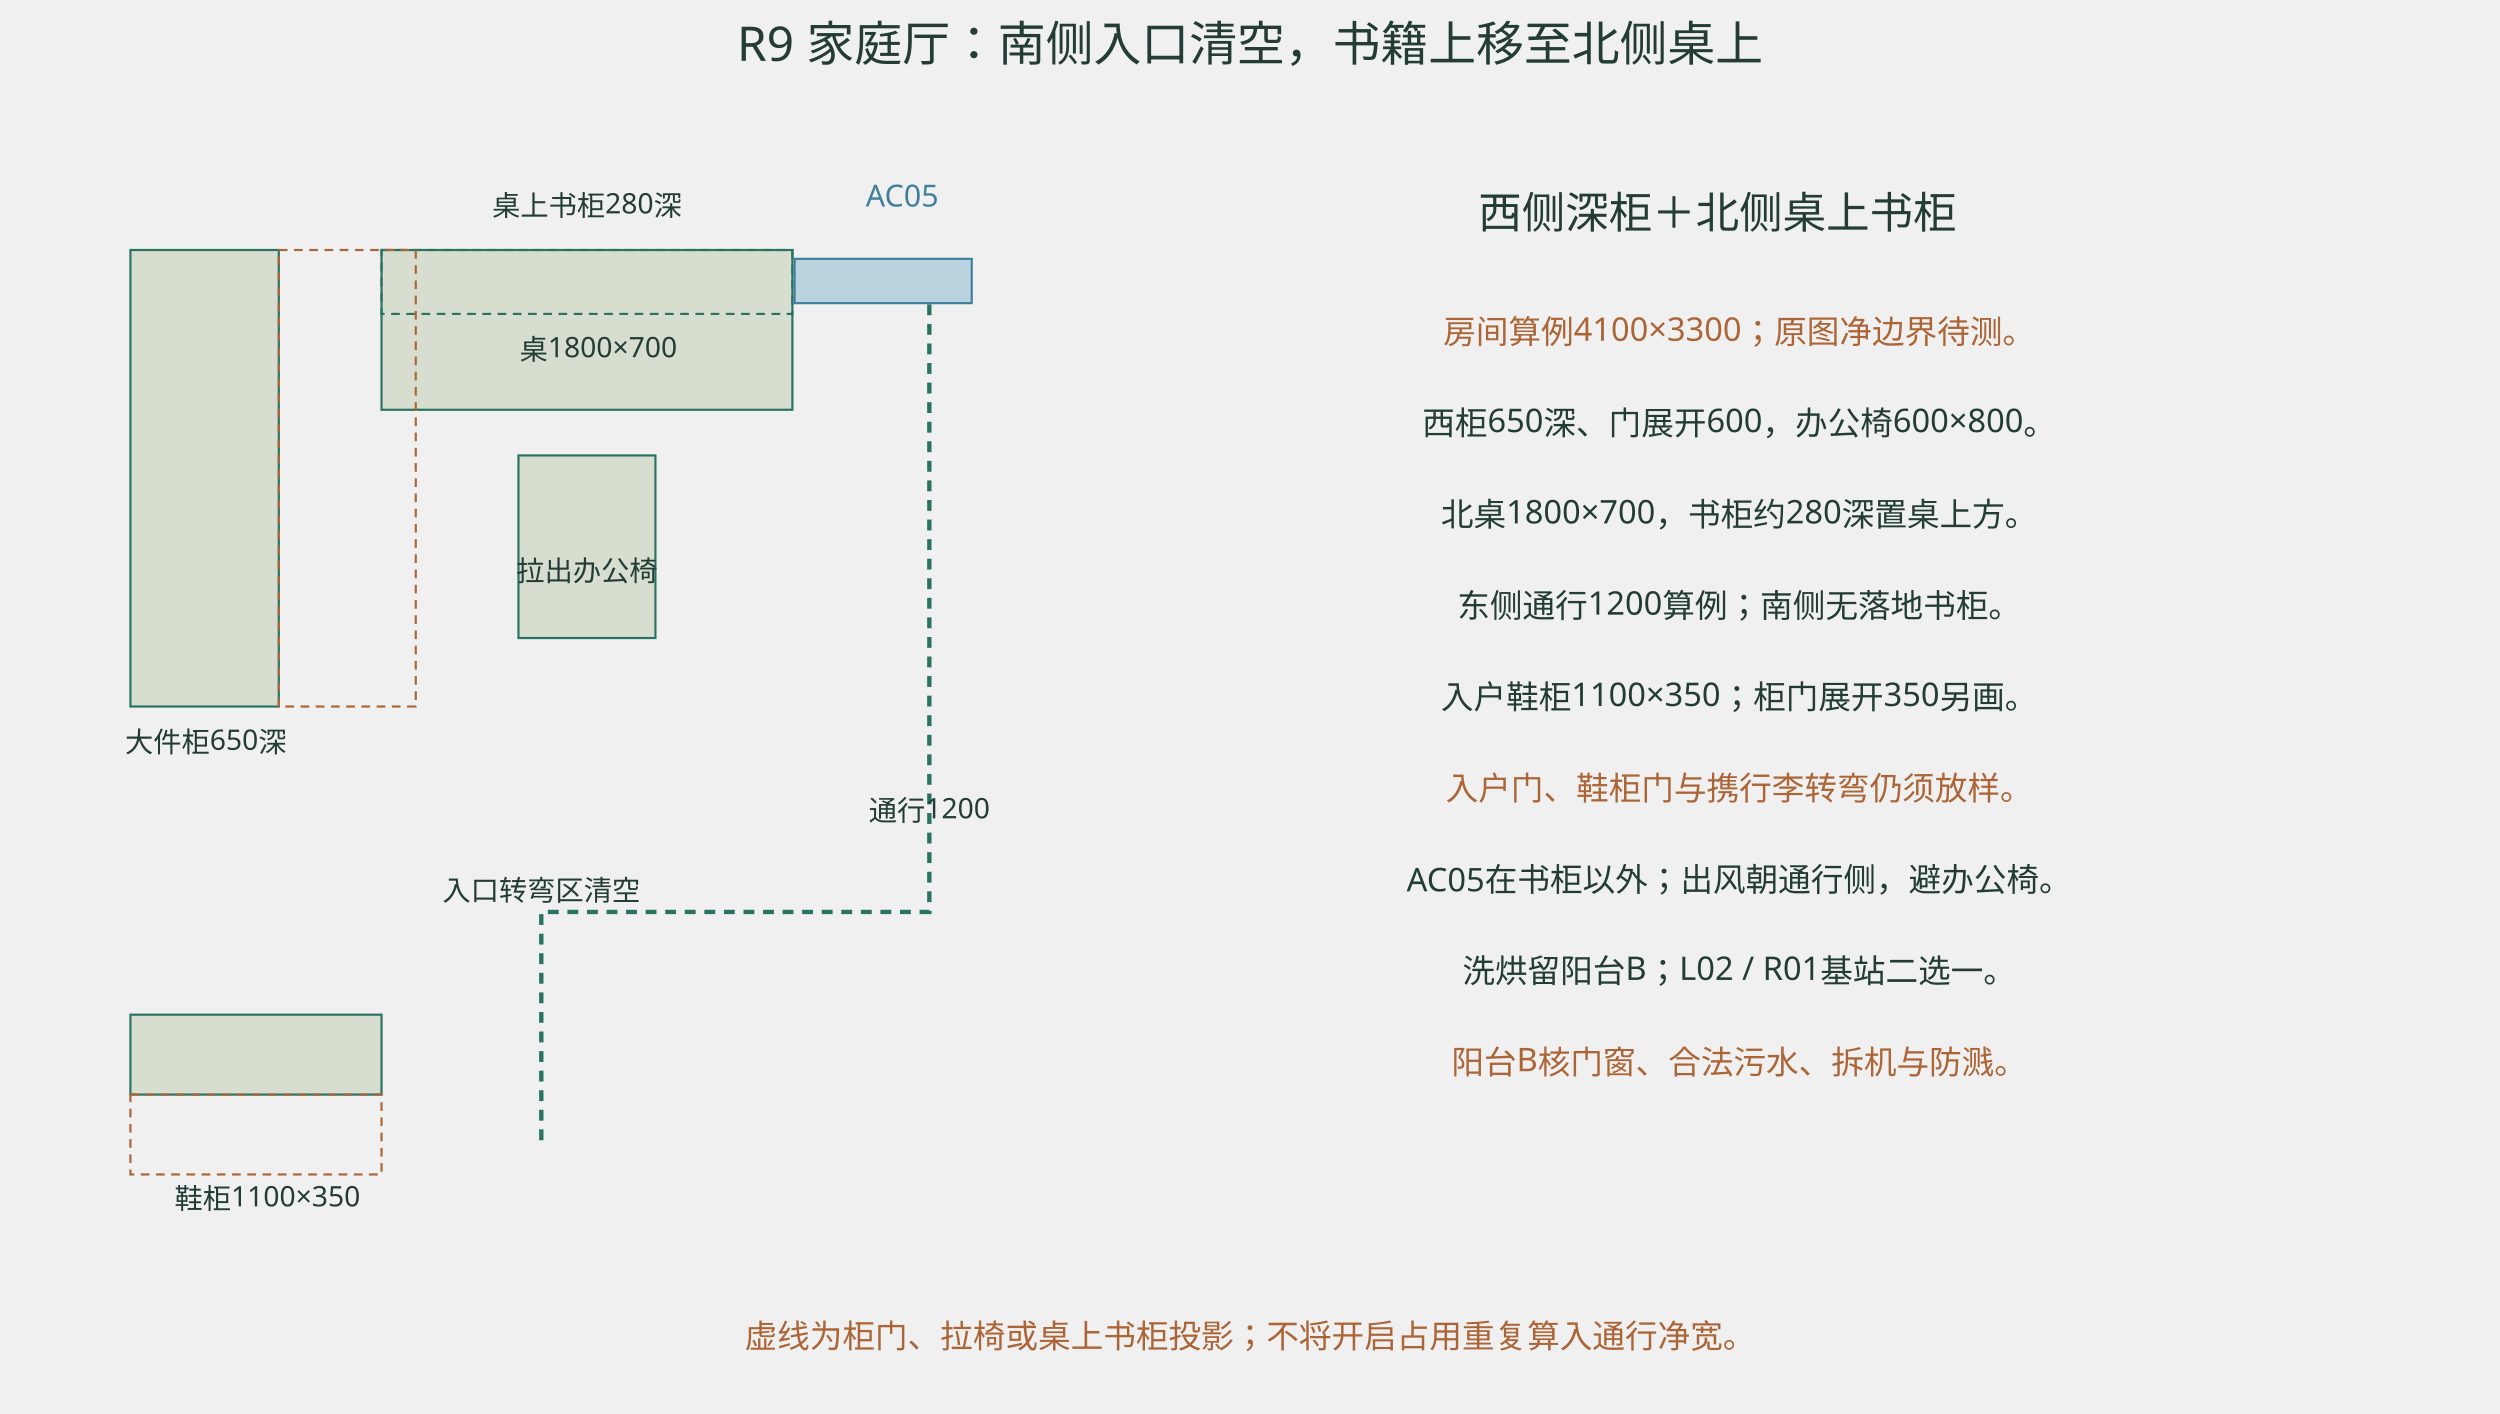
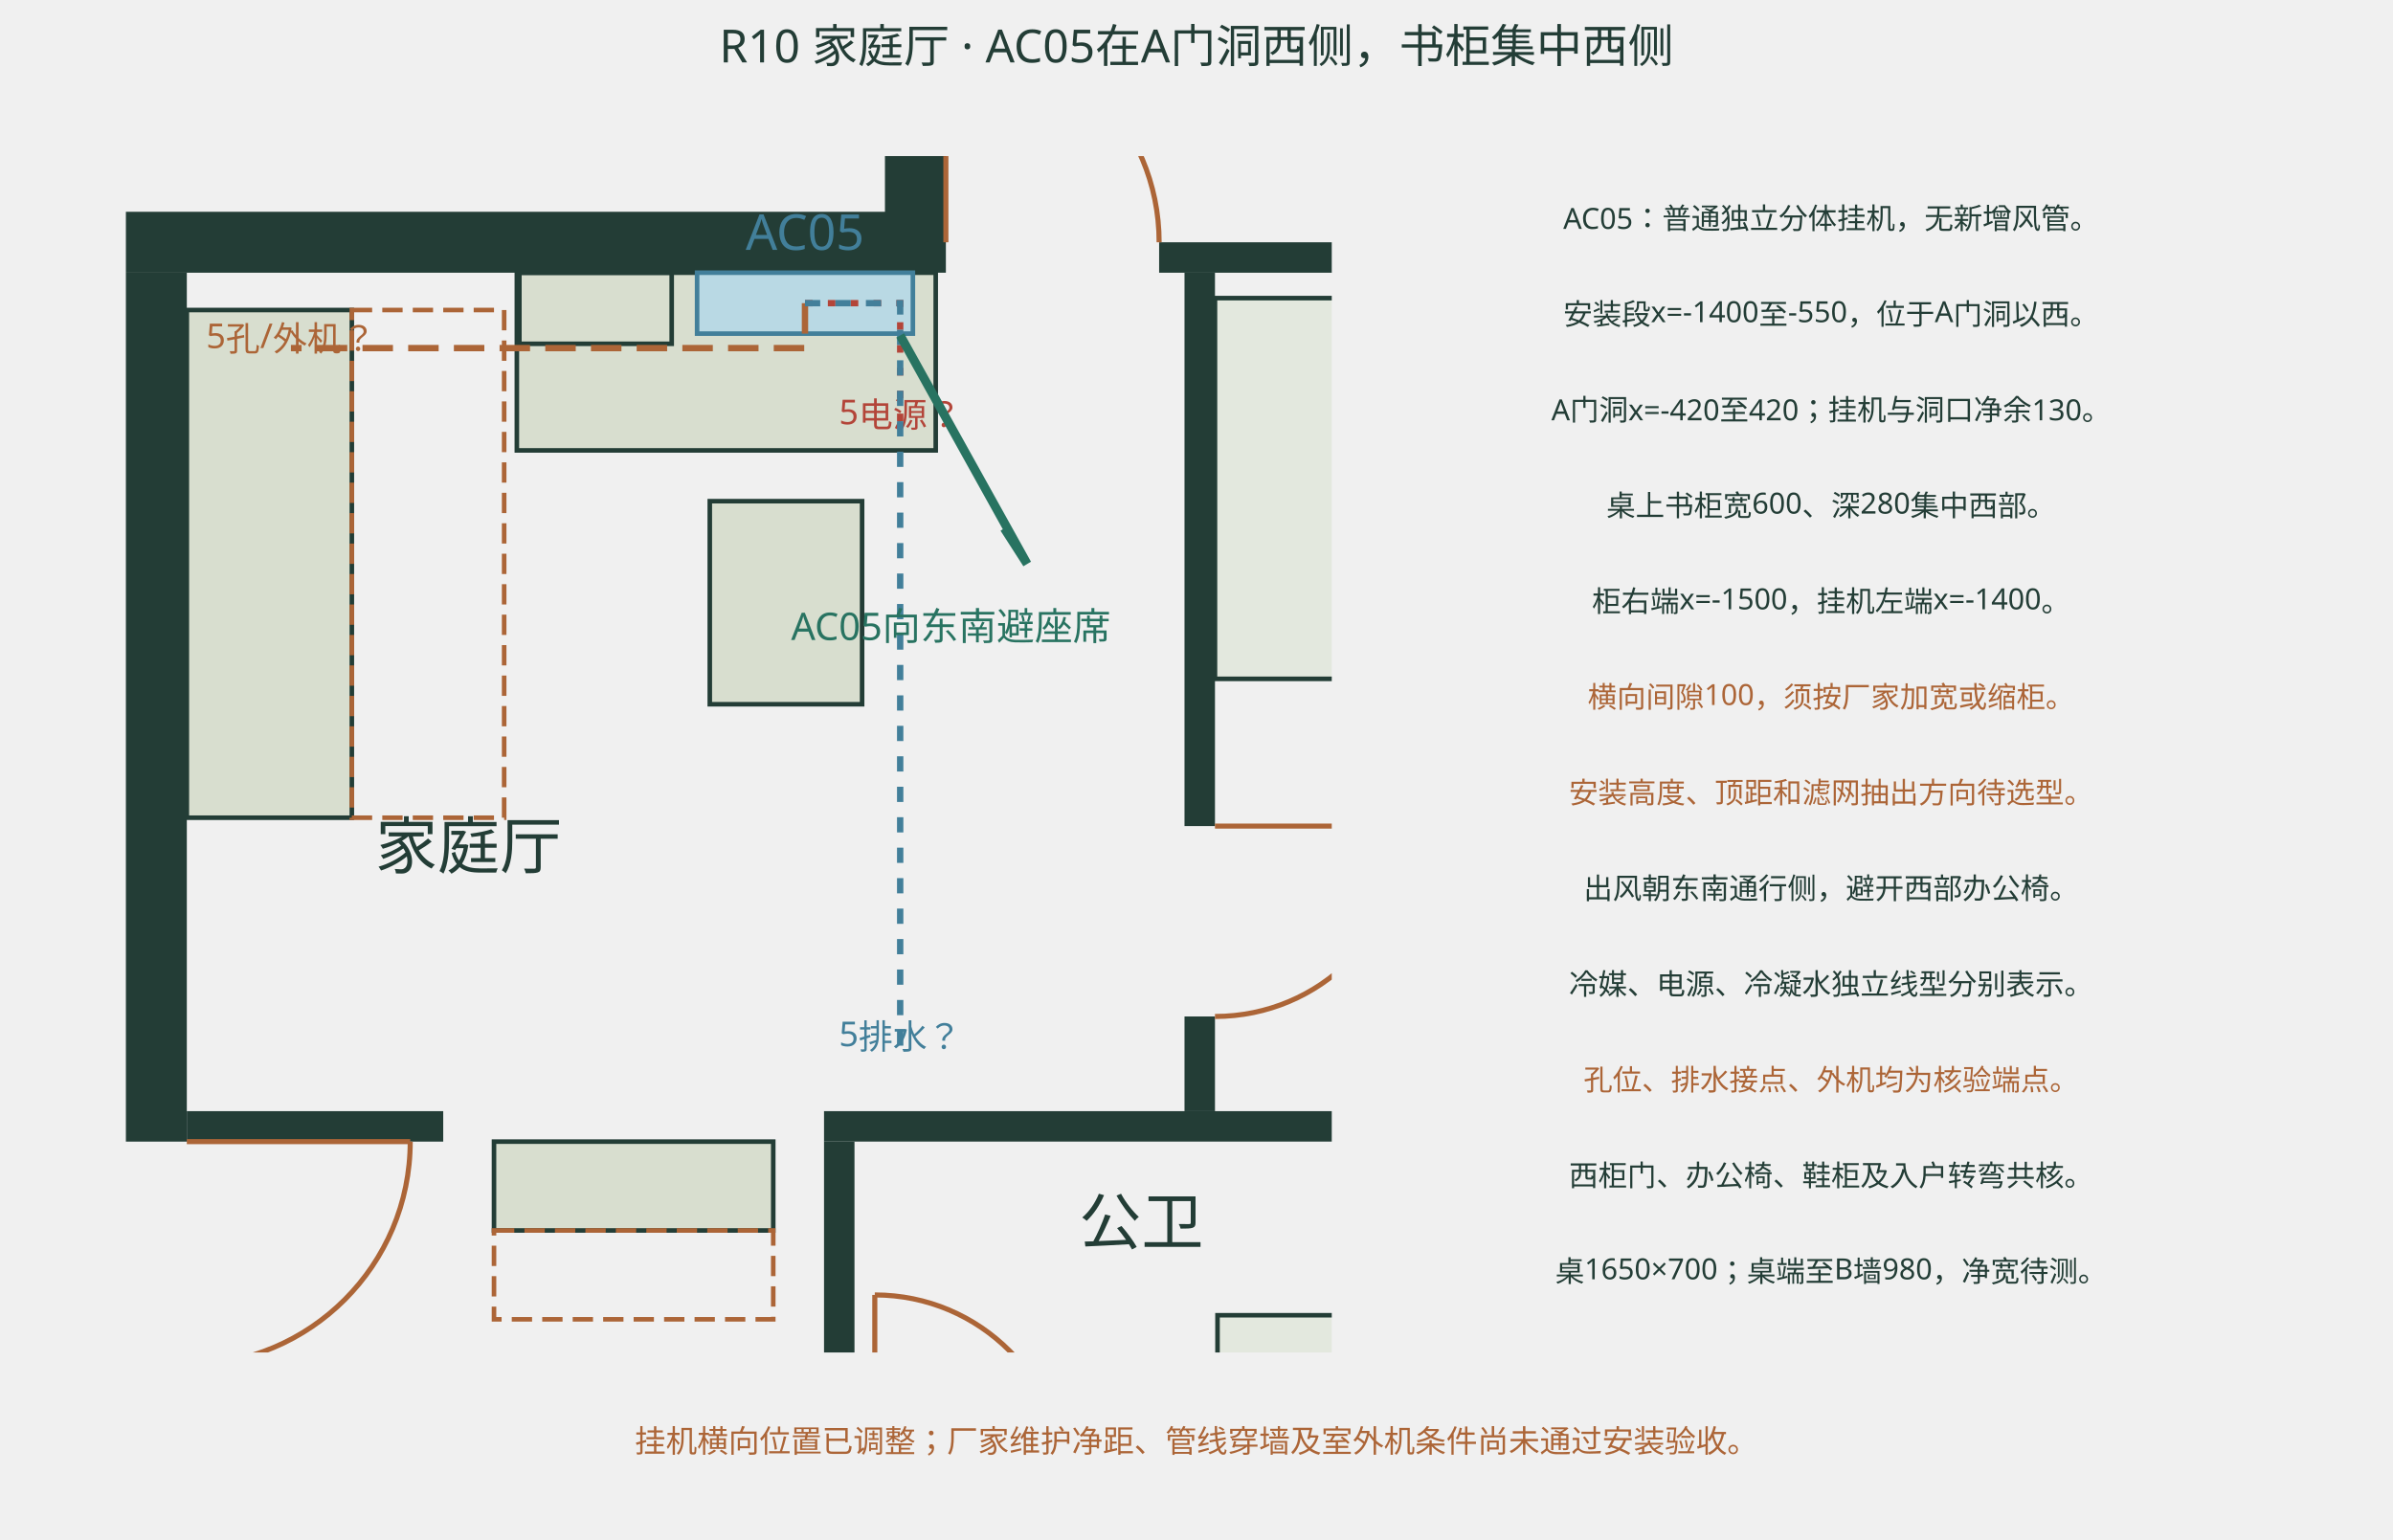
- <svg xmlns="http://www.w3.org/2000/svg" viewBox="0 0 1150 650" role="img" aria-label="R9 家庭厅：南侧入口清空，书籍上移至北侧桌上">
+ <svg xmlns="http://www.w3.org/2000/svg" viewBox="0 0 1150 740" role="img" aria-label="R10 家庭厅 · AC05在A门洞西侧，书柜集中西侧">
  <g font-family="Microsoft YaHei, sans-serif">
-     <text x="575.0" y="28" font-size="22" fill="#233d36" text-anchor="middle">R9 家庭厅：南侧入口清空，书籍上移至北侧桌上</text>
-     <rect x="60.0" y="115.0" width="68.25" height="210.0" rx="0" fill="#d8decf" stroke="#287361" />
-     <rect x="175.5" y="115.0" width="189.0" height="73.5" rx="0" fill="#d8decf" stroke="#287361" />
-     <rect x="175.5" y="115.0" width="189.0" height="29.4" rx="0" fill="none" stroke="#287361" stroke-dasharray="4 3" />
-     <rect x="238.5" y="209.5" width="63.0" height="84.0" rx="0" fill="#d8decf" stroke="#287361" />
-     <rect x="128.25" y="115.0" width="63.0" height="210.0" rx="0" fill="none" stroke="#ac6537" stroke-dasharray="4 3" />
-     <rect x="60.0" y="466.75" width="115.5" height="36.75" rx="0" fill="#d8decf" stroke="#287361" />
-     <rect x="60.0" y="503.5" width="115.5" height="36.75" rx="0" fill="none" stroke="#ac6537" stroke-dasharray="4 3" />
-     <polyline points="249.0,524.5 249.0,419.5 427.5,419.5 427.5,136.0" fill="none" stroke="#287361" stroke-width="2" stroke-dasharray="5 4" />
-     <text x="94.65" y="346.0" font-size="13" fill="#233d36" text-anchor="middle">大件柜650深</text>
-     <text x="275.25" y="165.4" font-size="13" fill="#233d36" text-anchor="middle">桌1800×700</text>
-     <text x="270.0" y="99.25" font-size="13" fill="#233d36" text-anchor="middle">桌上书柜280深</text>
-     <text x="270.0" y="267.25" font-size="13" fill="#233d36" text-anchor="middle">拉出办公椅</text>
-     <text x="427.5" y="377.5" font-size="13" fill="#233d36" text-anchor="middle">通行1200</text>
-     <text x="249.0" y="414.25" font-size="13" fill="#233d36" text-anchor="middle">入口转弯区清空</text>
-     <text x="123.0" y="556.0" font-size="13" fill="#233d36" text-anchor="middle">鞋柜1100×350</text>
-     <rect x="365.529" y="119.074" width="81.474" height="20.369" rx="0" fill="#bad4df" stroke="#427f9a" />
-     <text x="415" y="95" font-size="14" fill="#427f9a" text-anchor="middle">AC05</text>
-     <text x="790" y="105" font-size="20" fill="#233d36" text-anchor="middle">西侧深柜＋北侧桌上书柜</text>
-     <text x="800" y="158" font-size="15" fill="#ac6537" text-anchor="middle">房间算例4100×3300；原图净边界待测。</text>
-     <text x="800" y="200" font-size="15" fill="#233d36" text-anchor="middle">西柜650深、门展开600，办公椅600×800。</text>
-     <text x="800" y="242" font-size="15" fill="#233d36" text-anchor="middle">北桌1800×700，书柜约280深置桌上方。</text>
-     <text x="800" y="284" font-size="15" fill="#233d36" text-anchor="middle">东侧通行1200算例；南侧无落地书柜。</text>
-     <text x="800" y="326" font-size="15" fill="#233d36" text-anchor="middle">入户鞋柜1100×350；柜门展开350另画。</text>
-     <text x="800" y="368" font-size="15" fill="#ac6537" text-anchor="middle">入户门、鞋柜门与携行李转弯仍须放样。</text>
-     <text x="800" y="410" font-size="15" fill="#233d36" text-anchor="middle">AC05在书柜以外；出风朝通行侧，避办公椅。</text>
-     <text x="800" y="452" font-size="15" fill="#233d36" text-anchor="middle">洗烘留阳台B；L02 / R01基站二选一。</text>
-     <text x="800" y="494" font-size="15" fill="#ac6537" text-anchor="middle">阳台B核门窗、合法污水、拆机与防溅。</text>
-     <text x="575" y="620" font-size="15" fill="#ac6537" text-anchor="middle">虚线为柜门、拉椅或桌上书柜投影；不将开启占用重复算入通行净宽。</text>
+     <text x="575.0" y="30" font-size="22" fill="#233d36" text-anchor="middle">R10 家庭厅 · AC05在A门洞西侧，书柜集中西侧</text>
+     <svg x="30" y="75" width="610" height="575" viewBox="-3900 -6600 5000 4700">
+       <g data-model="e076298a32307d32d8c153a516c94fb05d81f4c542994ed85874554e8a292c61" transform="translate(0 0) scale(1)">
+         <g stroke-width="20">
+           <g data-wall="A_north" data-box="-660,-10197,7520,240">
+             <rect x="-660" y="-10197" width="7520" height="240" fill="#233d36" stroke="none" stroke-dasharray="" />
+           </g>
+           <g data-wall="A_west" data-box="-660,-10077,240,3810">
+             <rect x="-660" y="-10077" width="240" height="3810" fill="#233d36" stroke="none" stroke-dasharray="" />
+           </g>
+           <g data-wall="A_east" data-box="6620,-10077,240,4050">
+             <rect x="6620" y="-10077" width="240" height="4050" fill="#233d36" stroke="none" stroke-dasharray="" />
+           </g>
+           <g data-wall="A_south1" data-box="420,-6267,4290,120">
+             <rect x="420" y="-6267" width="4290" height="120" fill="#233d36" stroke="none" stroke-dasharray="" />
+           </g>
+           <g data-wall="A_south2" data-box="6220,-6267,400,120">
+             <rect x="6220" y="-6267" width="400" height="120" fill="#233d36" stroke="none" stroke-dasharray="" />
+           </g>
+           <g data-wall="family_north" data-box="-3650,-6387,3230,240">
+             <rect x="-3650" y="-6387" width="3230" height="240" fill="#233d36" stroke="none" stroke-dasharray="" />
+           </g>
+           <g data-wall="family_west" data-box="-3650,-6147,240,3423">
+             <rect x="-3650" y="-6147" width="240" height="3423" fill="#233d36" stroke="none" stroke-dasharray="" />
+           </g>
+           <g data-wall="master_bath_east1" data-box="1280,-10077,120,1190">
+             <rect x="1280" y="-10077" width="120" height="1190" fill="#233d36" stroke="none" stroke-dasharray="" />
+           </g>
+           <g data-wall="master_bath_east2" data-box="1280,-8127,120,500">
+             <rect x="1280" y="-8127" width="120" height="500" fill="#233d36" stroke="none" stroke-dasharray="" />
+           </g>
+           <g data-wall="master_bath_south" data-box="-420,-7747,1700,120">
+             <rect x="-420" y="-7747" width="1700" height="120" fill="#233d36" stroke="none" stroke-dasharray="" />
+           </g>
+           <g data-wall="B_west1" data-box="520,-6147,120,2180">
+             <rect x="520" y="-6147" width="120" height="2180" fill="#233d36" stroke="none" stroke-dasharray="" />
+           </g>
+           <g data-wall="B_west2" data-box="520,-3217,120,373">
+             <rect x="520" y="-3217" width="120" height="373" fill="#233d36" stroke="none" stroke-dasharray="" />
+           </g>
+           <g data-wall="B_east1" data-box="3976,-6147,240,747">
+             <rect x="3976" y="-6147" width="240" height="747" fill="#233d36" stroke="none" stroke-dasharray="" />
+           </g>
+           <g data-wall="B_east2" data-box="3976,-3850,240,1006">
+             <rect x="3976" y="-3850" width="240" height="1006" fill="#233d36" stroke="none" stroke-dasharray="" />
+           </g>
+           <g data-wall="bath_kitchen_north" data-box="-900,-2844,4876,120">
+             <rect x="-900" y="-2844" width="4876" height="120" fill="#233d36" stroke="none" stroke-dasharray="" />
+           </g>
+           <g data-wall="entry_return" data-box="-3410,-2844,1010,120">
+             <rect x="-3410" y="-2844" width="1010" height="120" fill="#233d36" stroke="none" stroke-dasharray="" />
+           </g>
+           <g data-wall="entry_lower" data-box="-3650,-1844,240,594">
+             <rect x="-3650" y="-1844" width="240" height="594" fill="#233d36" stroke="none" stroke-dasharray="" />
+           </g>
+           <g data-wall="entry_step" data-box="-4412,-1370,1002,240">
+             <rect x="-4412" y="-1370" width="1002" height="240" fill="#233d36" stroke="none" stroke-dasharray="" />
+           </g>
+           <g data-wall="living_west" data-box="-4412,-1130,240,7600">
+             <rect x="-4412" y="-1130" width="240" height="7600" fill="#233d36" stroke="none" stroke-dasharray="" />
+           </g>
+           <g data-wall="bath_west" data-box="-900,-2724,120,1474">
+             <rect x="-900" y="-2724" width="120" height="1474" fill="#233d36" stroke="none" stroke-dasharray="" />
+           </g>
+           <g data-wall="bath_south1" data-box="-780,-1370,80,120">
+             <rect x="-780" y="-1370" width="80" height="120" fill="#233d36" stroke="none" stroke-dasharray="" />
+           </g>
+           <g data-wall="bath_south2" data-box="50,-1370,1550,120">
+             <rect x="50" y="-1370" width="1550" height="120" fill="#233d36" stroke="none" stroke-dasharray="" />
+           </g>
+           <g data-wall="bath_east" data-box="1600,-2724,120,1474">
+             <rect x="1600" y="-2724" width="120" height="1474" fill="#233d36" stroke="none" stroke-dasharray="" />
+           </g>
+           <g data-wall="balconyB_div1" data-box="3976,-2724,120,1474">
+             <rect x="3976" y="-2724" width="120" height="1474" fill="#233d36" stroke="none" stroke-dasharray="" />
+           </g>
+           <g data-wall="balconyB_div2" data-box="3976,-400,120,400">
+             <rect x="3976" y="-400" width="120" height="400" fill="#233d36" stroke="none" stroke-dasharray="" />
+           </g>
+           <g data-wall="balconyB_NE" data-box="5093,-2844,120,180">
+             <rect x="5093" y="-2844" width="120" height="180" fill="#233d36" stroke="none" stroke-dasharray="" />
+           </g>
+           <g data-wall="balconyB_SE" data-box="5093,-120,120,240">
+             <rect x="5093" y="-120" width="120" height="240" fill="#233d36" stroke="none" stroke-dasharray="" />
+           </g>
+           <g data-wall="C_north_end" data-box="0,0,180,120">
+             <rect x="0" y="0" width="180" height="120" fill="#233d36" stroke="none" stroke-dasharray="" />
+           </g>
+           <g data-wall="C_east1" data-box="3976,0,240,550">
+             <rect x="3976" y="0" width="240" height="550" fill="#233d36" stroke="none" stroke-dasharray="" />
+           </g>
+           <g data-wall="C_east2" data-box="3976,2200,240,798">
+             <rect x="3976" y="2200" width="240" height="798" fill="#233d36" stroke="none" stroke-dasharray="" />
+           </g>
+           <g data-wall="CD" data-box="-120,2998,4336,120">
+             <rect x="-120" y="2998" width="4336" height="120" fill="#233d36" stroke="none" stroke-dasharray="" />
+           </g>
+           <g data-wall="C_west_end" data-box="-120,2818,120,300">
+             <rect x="-120" y="2818" width="120" height="300" fill="#233d36" stroke="none" stroke-dasharray="" />
+           </g>
+           <g data-wall="D_west1" data-box="-120,3118,120,150">
+             <rect x="-120" y="3118" width="120" height="150" fill="#233d36" stroke="none" stroke-dasharray="" />
+           </g>
+           <g data-wall="D_west2" data-box="-120,4018,120,2364">
+             <rect x="-120" y="4018" width="120" height="2364" fill="#233d36" stroke="none" stroke-dasharray="" />
+           </g>
+           <g data-wall="D_east" data-box="3976,3118,240,3264">
+             <rect x="3976" y="3118" width="240" height="3264" fill="#233d36" stroke="none" stroke-dasharray="" />
+           </g>
+           <g data-wall="D_south1" data-box="0,6262,1120,120">
+             <rect x="0" y="6262" width="1120" height="120" fill="#233d36" stroke="none" stroke-dasharray="" />
+           </g>
+           <g data-wall="D_south2" data-box="2760,6262,1216,120">
+             <rect x="2760" y="6262" width="1216" height="120" fill="#233d36" stroke="none" stroke-dasharray="" />
+           </g>
+           <g data-wall="balconyA_head1" data-box="-4172,5140,600,120">
+             <rect x="-4172" y="5140" width="600" height="120" fill="#233d36" stroke="none" stroke-dasharray="" />
+           </g>
+           <g data-wall="balconyA_head2" data-box="-1572,5140,1452,240">
+             <rect x="-1572" y="5140" width="1452" height="240" fill="#233d36" stroke="none" stroke-dasharray="" />
+           </g>
+           <g data-wall="balconyA_east" data-box="-1167,5380,120,1090">
+             <rect x="-1167" y="5380" width="120" height="1090" fill="#233d36" stroke="none" stroke-dasharray="" />
+           </g>
+           <g data-opening="A_door" data-kind="door" data-box="-420,-6267,840,120">
+             <polyline points="-420,-6267 -420,-7107" fill="none" stroke="#ac6537" stroke-width="20" stroke-dasharray="" />
+             <path d="M420,-6267 A840,840 0 0 0 -420,-7107" fill="none" stroke="#ac6537" />
+           </g>
+           <g data-opening="A_window" data-kind="window" data-box="4710,-6267,1510,120">
+             <rect x="4710" y="-6267" width="1510" height="120" fill="#dfedf1" stroke="#427f9a" stroke-dasharray="" />
+             <polyline points="4710,-6207.0 6220,-6207.0" fill="none" stroke="#427f9a" stroke-width="20" stroke-dasharray="" />
+           </g>
+           <g data-opening="master_bath_door" data-kind="door" data-box="1280,-8887,120,760">
+             <polyline points="1280,-8127 520,-8127" fill="none" stroke="#ac6537" stroke-width="20" stroke-dasharray="" />
+             <path d="M1280,-8887 A760,760 0 0 0 520,-8127" fill="none" stroke="#ac6537" />
+           </g>
+           <g data-opening="B_door" data-kind="door" data-box="520,-3967,120,750">
+             <polyline points="640,-3967 1390,-3967" fill="none" stroke="#ac6537" stroke-width="20" stroke-dasharray="" />
+             <path d="M640,-3217 A750,750 0 0 0 1390,-3967" fill="none" stroke="#ac6537" />
+           </g>
+           <g data-opening="entry" data-kind="door" data-box="-3650,-2724,240,880">
+             <polyline points="-3410,-2724 -2530,-2724" fill="none" stroke="#ac6537" stroke-width="20" stroke-dasharray="" />
+             <path d="M-3410,-1844 A880,880 0 0 0 -2530,-2724" fill="none" stroke="#ac6537" />
+           </g>
+           <g data-opening="bath_door" data-kind="door" data-box="-700,-1370,750,120">
+             <polyline points="-700,-1370 -700,-2120" fill="none" stroke="#ac6537" stroke-width="20" stroke-dasharray="" />
+             <path d="M50,-1370 A750,750 0 0 0 -700,-2120" fill="none" stroke="#ac6537" />
+           </g>
+           <g data-opening="balconyB_door" data-kind="door" data-box="3976,-1250,120,850">
+             <polyline points="4096,-1250 4946,-1250" fill="none" stroke="#ac6537" stroke-width="20" stroke-dasharray="" />
+             <path d="M4096,-400 A850,850 0 0 0 4946,-1250" fill="none" stroke="#ac6537" />
+           </g>
+           <g data-opening="D_door" data-kind="door" data-box="-120,3268,120,750">
+             <polyline points="0,3268 750,3268" fill="none" stroke="#ac6537" stroke-width="20" stroke-dasharray="" />
+             <path d="M0,4018 A750,750 0 0 0 750,3268" fill="none" stroke="#ac6537" />
+           </g>
+           <g data-opening="balconyA_connection" data-kind="connected" data-box="-3572,5140,2000,120" />
+           <g data-opening="balconyB_north" data-kind="window" data-box="4216,-2844,877,120">
+             <rect x="4216" y="-2844" width="877" height="120" fill="#dfedf1" stroke="#427f9a" stroke-dasharray="" />
+             <polyline points="4216,-2784.0 5093,-2784.0" fill="none" stroke="#427f9a" stroke-width="20" stroke-dasharray="" />
+           </g>
+           <g data-opening="balconyB_east" data-kind="window" data-box="5093,-2664,120,2544">
+             <rect x="5093" y="-2664" width="120" height="2544" fill="#dfedf1" stroke="#427f9a" stroke-dasharray="" />
+             <polyline points="5153.0,-2664 5153.0,-120" fill="none" stroke="#427f9a" stroke-width="20" stroke-dasharray="" />
+           </g>
+           <g data-opening="balconyB_south" data-kind="window" data-box="4216,0,877,120">
+             <rect x="4216" y="0" width="877" height="120" fill="#dfedf1" stroke="#427f9a" stroke-dasharray="" />
+             <polyline points="4216,60.0 5093,60.0" fill="none" stroke="#427f9a" stroke-width="20" stroke-dasharray="" />
+           </g>
+           <g data-opening="balconyA_south" data-kind="window" data-box="-4172,6350,3005,120">
+             <rect x="-4172" y="6350" width="3005" height="120" fill="#dfedf1" stroke="#427f9a" stroke-dasharray="" />
+             <polyline points="-4172,6410.0 -1167,6410.0" fill="none" stroke="#427f9a" stroke-width="20" stroke-dasharray="" />
+           </g>
+           <g data-opening="B_bay" data-kind="bay_east" data-box="3976,-5400,750,1550">
+             <rect x="3976" y="-5400" width="750" height="1550" fill="#dce8ec" stroke="none" stroke-dasharray="" />
+             <polyline points="3976,-5400 4726,-5400 4726,-3850 3976,-3850" fill="none" stroke="#427f9a" stroke-width="35" stroke-dasharray="" />
+             <polyline points="4076,-5300 4626,-5300 4626,-3950 4076,-3950" fill="none" stroke="#427f9a" stroke-width="20" stroke-dasharray="" />
+           </g>
+           <g data-opening="C_bay" data-kind="bay_east" data-box="3976,550,750,1650">
+             <rect x="3976" y="550" width="750" height="1650" fill="#dce8ec" stroke="none" stroke-dasharray="" />
+             <polyline points="3976,550 4726,550 4726,2200 3976,2200" fill="none" stroke="#427f9a" stroke-width="35" stroke-dasharray="" />
+             <polyline points="4076,650 4626,650 4626,2100 4076,2100" fill="none" stroke="#427f9a" stroke-width="20" stroke-dasharray="" />
+           </g>
+           <g data-opening="D_bay" data-kind="bay_south" data-box="1120,6262,1640,700">
+             <rect x="1120" y="6262" width="1640" height="700" fill="#dce8ec" stroke="none" stroke-dasharray="" />
+             <polyline points="1120,6262 1120,6962 2760,6962 2760,6262" fill="none" stroke="#427f9a" stroke-width="35" stroke-dasharray="" />
+             <polyline points="1220,6362 1220,6862 2660,6862 2660,6362" fill="none" stroke="#427f9a" stroke-width="20" stroke-dasharray="" />
+           </g>
+         </g>
+         <g stroke-width="18">
+           <g data-object="sink" data-box="3200,-2724,776,600">
+             <rect x="3200" y="-2724" width="776" height="600" fill="#d8decf" stroke="#233d36" stroke-dasharray="" />
+           </g>
+           <g data-object="prep" data-box="2400,-2724,800,600">
+             <rect x="2400" y="-2724" width="800" height="600" fill="#d8decf" stroke="#233d36" stroke-dasharray="" />
+           </g>
+           <g data-object="hob" data-box="1720,-2724,680,600">
+             <rect x="1720" y="-2724" width="680" height="600" fill="#d8decf" stroke="#233d36" stroke-dasharray="" />
+           </g>
+           <g data-object="island" data-box="2900,225,1000,750">
+             <rect x="2900" y="225" width="1000" height="750" fill="#d8decf" stroke="#233d36" stroke-dasharray="" />
+           </g>
+           <g data-object="fridge" data-box="100,2248,975,750">
+             <rect x="100" y="2248" width="975" height="750" fill="#d8decf" stroke="#233d36" stroke-dasharray="" />
+           </g>
+           <g data-object="tower" data-box="1075,2398,600,600">
+             <rect x="1075" y="2398" width="600" height="600" fill="#d8decf" stroke="#233d36" stroke-dasharray="" />
+           </g>
+           <g data-object="coffee" data-box="1675,2398,1300,600">
+             <rect x="1675" y="2398" width="1300" height="600" fill="#d8decf" stroke="#233d36" stroke-dasharray="" />
+           </g>
+           <g data-object="pantry" data-box="2975,2398,901,600">
+             <rect x="2975" y="2398" width="901" height="600" fill="#d8decf" stroke="#233d36" stroke-dasharray="" />
+           </g>
+           <g data-object="table4" data-box="1300,200,1600,800">
+             <rect x="1300" y="200" width="1600" height="800" fill="#d8decf" stroke="#233d36" stroke-dasharray="" />
+           </g>
+           <g data-object="aux_sink" data-box="3460,330,340,360">
+             <rect x="3460" y="330" width="340" height="360" fill="#e1f1f7" stroke="#427f9a" stroke-dasharray="" />
+           </g>
+           <g data-object="dishwasher" data-box="2600,-2724,600,600">
+             <rect x="2600" y="-2724" width="600" height="600" fill="none" stroke="#427f9a" stroke-dasharray="" />
+           </g>
+           <g data-object="chair_pull_0" data-box="1450.0,-600,500,800">
+             <rect x="1450.0" y="-600" width="500" height="800" fill="none" stroke="#ac6537" stroke-dasharray="45 45" />
+           </g>
+           <g data-object="chair_pull_1" data-box="2250.0,-600,500,800">
+             <rect x="2250.0" y="-600" width="500" height="800" fill="none" stroke="#ac6537" stroke-dasharray="45 45" />
+           </g>
+           <g data-object="chair_pull_2" data-box="1450.0,1000,500,800">
+             <rect x="1450.0" y="1000" width="500" height="800" fill="none" stroke="#ac6537" stroke-dasharray="45 45" />
+           </g>
+           <g data-object="chair_pull_3" data-box="2250.0,1000,500,800">
+             <rect x="2250.0" y="1000" width="500" height="800" fill="none" stroke="#ac6537" stroke-dasharray="45 45" />
+           </g>
+           <g data-object="chair_seated_0" data-box="1450.0,-250,500,450">
+             <rect x="1450.0" y="-250" width="500" height="450" fill="#fff" stroke="#ac6537" stroke-dasharray="" />
+           </g>
+           <g data-object="chair_seated_1" data-box="2250.0,-250,500,450">
+             <rect x="2250.0" y="-250" width="500" height="450" fill="#fff" stroke="#ac6537" stroke-dasharray="" />
+           </g>
+           <g data-object="chair_seated_2" data-box="1450.0,1000,500,450">
+             <rect x="1450.0" y="1000" width="500" height="450" fill="#fff" stroke="#ac6537" stroke-dasharray="" />
+           </g>
+           <g data-object="chair_seated_3" data-box="2250.0,1000,500,450">
+             <rect x="2250.0" y="1000" width="500" height="450" fill="#fff" stroke="#ac6537" stroke-dasharray="" />
+           </g>
+           <text x="3588.0" y="-2359.0" font-size="190" fill="#233d36" text-anchor="middle">主水槽</text>
+           <text x="2800.0" y="-2359.0" font-size="190" fill="#233d36" text-anchor="middle">备菜800</text>
+           <text x="2060.0" y="-2359.0" font-size="190" fill="#233d36" text-anchor="middle">灶</text>
+           <text x="3400.0" y="665.0" font-size="190" fill="#233d36" text-anchor="middle">带水岛</text>
+           <text x="587.5" y="2688.0" font-size="190" fill="#233d36" text-anchor="middle">冰箱</text>
+           <text x="1375.0" y="2763.0" font-size="190" fill="#233d36" text-anchor="middle">蒸／烤</text>
+           <text x="2325.0" y="2763.0" font-size="190" fill="#233d36" text-anchor="middle">咖啡1300</text>
+           <text x="3425.5" y="2763.0" font-size="190" fill="#233d36" text-anchor="middle">食品</text>
+           <text x="2100.0" y="665.0" font-size="190" fill="#233d36" text-anchor="middle">1600×800</text>
+           <g data-object="bedA" data-box="3350,-9577,1800,2000">
+             <rect x="3350" y="-9577" width="1800" height="2000" fill="#e3e8de" stroke="#233d36" stroke-dasharray="" />
+           </g>
+           <g data-object="wardrobeA" data-box="5920,-9777,600,2400">
+             <rect x="5920" y="-9777" width="600" height="2400" fill="#e3e8de" stroke="#233d36" stroke-dasharray="" />
+           </g>
+           <g data-object="bedB" data-box="1670,-6047,1500,2000">
+             <rect x="1670" y="-6047" width="1500" height="2000" fill="#e3e8de" stroke="#233d36" stroke-dasharray="" />
+           </g>
+           <g data-object="wardrobeB" data-box="640,-6047,600,1500">
+             <rect x="640" y="-6047" width="600" height="1500" fill="#e3e8de" stroke="#233d36" stroke-dasharray="" />
+           </g>
+           <g data-object="bedD" data-box="1680,3262,1500,2000">
+             <rect x="1680" y="3262" width="1500" height="2000" fill="#e3e8de" stroke="#233d36" stroke-dasharray="" />
+           </g>
+           <g data-object="wardrobeD" data-box="0,5400,2700,600">
+             <rect x="0" y="5400" width="2700" height="600" fill="#e3e8de" stroke="#233d36" stroke-dasharray="" />
+           </g>
+           <g data-object="sofa" data-box="-4072,850,950,2700">
+             <rect x="-4072" y="850" width="950" height="2700" fill="#e3e8de" stroke="#233d36" stroke-dasharray="" />
+           </g>
+           <g data-object="screen" data-box="-1150,1000,80,2450">
+             <rect x="-1150" y="1000" width="80" height="2450" fill="#e3e8de" stroke="#427f9a" stroke-dasharray="" />
+           </g>
+           <g data-object="projector" data-box="-3620,2050,450,300">
+             <rect x="-3620" y="2050" width="450" height="300" fill="#e3e8de" stroke="#427f9a" stroke-dasharray="" />
+           </g>
+           <g data-object="laundry" data-box="4216,-2490,750,650">
+             <rect x="4216" y="-2490" width="750" height="650" fill="#e3e8de" stroke="#233d36" stroke-dasharray="" />
+           </g>
+           <g data-object="robot" data-box="4300,-450,650,450">
+             <rect x="4300" y="-450" width="650" height="450" fill="#e3e8de" stroke="#233d36" stroke-dasharray="" />
+           </g>
+           <g data-object="robot_alt" data-box="650,-2040,550,450">
+             <rect x="650" y="-2040" width="550" height="450" fill="#e3e8de" stroke="#233d36" stroke-dasharray="" />
+           </g>
+           <g data-object="deep" data-box="-3410,-6000,650,2000">
+             <rect x="-3410" y="-6000" width="650" height="2000" fill="#d8decf" stroke="#233d36" stroke-dasharray="" />
+           </g>
+           <g data-object="deep_door" data-box="-2760,-6000,600,2000">
+             <rect x="-2760" y="-6000" width="600" height="2000" fill="none" stroke="#ac6537" stroke-dasharray="80 40" />
+           </g>
+           <g data-object="desk" data-box="-2110,-6147,1650,700">
+             <rect x="-2110" y="-6147" width="1650" height="700" fill="#d8decf" stroke="#233d36" stroke-dasharray="" />
+           </g>
+           <g data-object="books" data-box="-2100,-6147,600,280">
+             <rect x="-2100" y="-6147" width="600" height="280" fill="none" stroke="#233d36" stroke-dasharray="" />
+           </g>
+           <g data-object="chair" data-box="-1350,-5247,600,800">
+             <rect x="-1350" y="-5247" width="600" height="800" fill="#d8decf" stroke="#233d36" stroke-dasharray="" />
+           </g>
+           <g data-object="shoe" data-box="-2200,-2724,1100,350">
+             <rect x="-2200" y="-2724" width="1100" height="350" fill="#d8decf" stroke="#233d36" stroke-dasharray="" />
+           </g>
+           <g data-object="shoe_door" data-box="-2200,-2374,1100,350">
+             <rect x="-2200" y="-2374" width="1100" height="350" fill="none" stroke="#ac6537" stroke-dasharray="80 40" />
+           </g>
+           <g data-object="AC01" data-box="-2950,5200,1400,650">
+             <rect x="-2950" y="5200" width="1400" height="650" fill="#b9d9e4" stroke="#427f9a" stroke-dasharray="" />
+           </g>
+           <text x="-2250.0" y="5110" font-size="195" fill="#427f9a" text-anchor="middle">AC01</text>
+           <g data-object="AC02" data-box="5920,-7200,700,240">
+             <rect x="5920" y="-7200" width="700" height="240" fill="#b9d9e4" stroke="#427f9a" stroke-dasharray="" />
+           </g>
+           <text x="6270.0" y="-7290" font-size="195" fill="#427f9a" text-anchor="middle">AC02</text>
+           <g data-object="AC03" data-box="3376,-3900,600,240">
+             <rect x="3376" y="-3900" width="600" height="240" fill="#b9d9e4" stroke="#427f9a" stroke-dasharray="" />
+           </g>
+           <text x="3676.0" y="-3990" font-size="195" fill="#427f9a" text-anchor="middle">AC03</text>
+           <g data-object="AC04" data-box="2976,6022,850,240">
+             <rect x="2976" y="6022" width="850" height="240" fill="#b9d9e4" stroke="#427f9a" stroke-dasharray="" />
+           </g>
+           <text x="3401.0" y="5932" font-size="195" fill="#427f9a" text-anchor="middle">AC04</text>
+           <g data-object="AC05" data-box="-1400,-6147,850,240">
+             <rect x="-1400" y="-6147" width="850" height="240" fill="#b9d9e4" stroke="#427f9a" stroke-dasharray="" />
+           </g>
+           <text x="-975.0" y="-6237" font-size="195" fill="#427f9a" text-anchor="middle">AC05</text>
+           <text x="3500" y="-6770" font-size="245" fill="#233d36" text-anchor="middle">A 主卧</text>
+           <text x="250" y="-9300" font-size="245" fill="#233d36" text-anchor="middle">主卫</text>
+           <text x="-2300" y="-3800" font-size="245" fill="#233d36" text-anchor="middle">家庭厅</text>
+           <text x="2600" y="-3300" font-size="245" fill="#233d36" text-anchor="middle">B 次卧</text>
+           <text x="350" y="-2320" font-size="245" fill="#233d36" text-anchor="middle">公卫</text>
+           <text x="4730" y="-1700" font-size="245" fill="#233d36" text-anchor="middle">阳台B</text>
+           <text x="-2350" y="100" font-size="245" fill="#233d36" text-anchor="middle">客厅</text>
+           <text x="900" y="4450" font-size="245" fill="#233d36" text-anchor="middle">D 次卧</text>
+           <text x="-2800" y="6050" font-size="245" fill="#233d36" text-anchor="middle">阳台A 封窗连通</text>
+         </g>
+         <g data-object="AC01-ceiling" data-box="-3250,4900,2000,1150">
+           <rect x="-3250" y="4900" width="2000" height="1150" fill="none" stroke="#427f9a" stroke-dasharray="180 70 30 70" />
+         </g>
+         <g data-object="AC01-return" data-box="-2870,4980,600,180">
+           <rect x="-2870" y="4980" width="600" height="180" fill="#c4e2d8" stroke="#287361" stroke-dasharray="" />
+         </g>
+         <g data-object="AC01-access" data-box="-2150,4960,600,600">
+           <rect x="-2150" y="4960" width="600" height="600" fill="none" stroke="#ac6537" stroke-dasharray="80 40" />
+         </g>
+         <g data-object="AC01-standing" data-box="-2350,4230,1000,850">
+           <rect x="-2350" y="4230" width="1000" height="850" fill="none" stroke="#287361" stroke-dasharray="30 50" />
+         </g>
+         <g data-route="AC01-refrigerant">
+           <polyline points="-2250,5525 -1300,5525 -1300,6050" fill="none" stroke="#ac6537" stroke-width="25" stroke-dasharray="120 60" />
+         </g>
+         <text x="-1300" y="6050" font-size="135" fill="#ac6537" text-anchor="middle">1孔/外机？</text>
+         <g data-route="AC01-power">
+           <polyline points="-2250,5525 -3100,5525 -3100,4100" fill="none" stroke="#b34539" stroke-width="25" stroke-dasharray="30 60" />
+         </g>
+         <text x="-3100" y="4100" font-size="135" fill="#b34539" text-anchor="middle">1电源？</text>
+         <g data-route="AC01-condensate">
+           <polyline points="-1550,5600 -1220,5600 -1220,6200" fill="none" stroke="#427f9a" stroke-width="25" stroke-dasharray="60 60" />
+         </g>
+         <text x="-1220" y="6200" font-size="135" fill="#427f9a" text-anchor="middle">1排水？</text>
+         <g data-route="AC02-refrigerant">
+           <polyline points="6270,-7080 6500,-7080 6500,-6500" fill="none" stroke="#ac6537" stroke-width="25" stroke-dasharray="120 60" />
+         </g>
+         <text x="6500" y="-6500" font-size="135" fill="#ac6537" text-anchor="middle">2孔/外机？</text>
+         <g data-route="AC02-power">
+           <polyline points="6270,-7080 5750,-7080 5750,-6500" fill="none" stroke="#b34539" stroke-width="25" stroke-dasharray="30 60" />
+         </g>
+         <text x="5750" y="-6500" font-size="135" fill="#b34539" text-anchor="middle">2电源？</text>
+         <g data-route="AC02-condensate">
+           <polyline points="6270,-7080 6500,-9900 1500,-9900 1500,-8000" fill="none" stroke="#427f9a" stroke-width="25" stroke-dasharray="60 60" />
+         </g>
+         <text x="1500" y="-8000" font-size="135" fill="#427f9a" text-anchor="middle">2排水？</text>
+         <g data-route="AC03-refrigerant">
+           <polyline points="3676,-3780 3900,-3780 3900,-3000" fill="none" stroke="#ac6537" stroke-width="25" stroke-dasharray="120 60" />
+         </g>
+         <text x="3900" y="-3000" font-size="135" fill="#ac6537" text-anchor="middle">3孔/外机？</text>
+         <g data-route="AC03-power">
+           <polyline points="3676,-3780 3200,-3780 3200,-3100" fill="none" stroke="#b34539" stroke-width="25" stroke-dasharray="30 60" />
+         </g>
+         <text x="3200" y="-3100" font-size="135" fill="#b34539" text-anchor="middle">3电源？</text>
+         <g data-route="AC03-condensate">
+           <polyline points="3676,-3780 3850,-3780 3850,-2950" fill="none" stroke="#427f9a" stroke-width="25" stroke-dasharray="60 60" />
+         </g>
+         <text x="3850" y="-2950" font-size="135" fill="#427f9a" text-anchor="middle">3排水？</text>
+         <g data-route="AC04-refrigerant">
+           <polyline points="3401,6142 3900,6142 3900,6600" fill="none" stroke="#ac6537" stroke-width="25" stroke-dasharray="120 60" />
+         </g>
+         <text x="3900" y="6600" font-size="135" fill="#ac6537" text-anchor="middle">4孔/外机？</text>
+         <g data-route="AC04-power">
+           <polyline points="3401,6142 3100,6142 3100,5500" fill="none" stroke="#b34539" stroke-width="25" stroke-dasharray="30 60" />
+         </g>
+         <text x="3100" y="5500" font-size="135" fill="#b34539" text-anchor="middle">4电源？</text>
+         <g data-route="AC04-condensate">
+           <polyline points="3401,6142 2900,6142 2900,6600" fill="none" stroke="#427f9a" stroke-width="25" stroke-dasharray="60 60" />
+         </g>
+         <text x="2900" y="6600" font-size="135" fill="#427f9a" text-anchor="middle">4排水？</text>
+         <g data-route="AC05-refrigerant">
+           <polyline points="-975,-6027 -975,-5850 -3000,-5850" fill="none" stroke="#ac6537" stroke-width="25" stroke-dasharray="120 60" />
+         </g>
+         <text x="-3000" y="-5850" font-size="135" fill="#ac6537" text-anchor="middle">5孔/外机？</text>
+         <g data-route="AC05-power">
+           <polyline points="-975,-6027 -600,-6027 -600,-5550" fill="none" stroke="#b34539" stroke-width="25" stroke-dasharray="30 60" />
+         </g>
+         <text x="-600" y="-5550" font-size="135" fill="#b34539" text-anchor="middle">5电源？</text>
+         <g data-route="AC05-condensate">
+           <polyline points="-975,-6027 -600,-6027 -600,-3100" fill="none" stroke="#427f9a" stroke-width="25" stroke-dasharray="60 60" />
+         </g>
+         <text x="-600" y="-3100" font-size="135" fill="#427f9a" text-anchor="middle">5排水？</text>
+         <polyline points="-2750,5200 -2750,4500 -2820,4640 -2750,4500 -2680,4640" fill="none" stroke="#287361" stroke-width="40" stroke-dasharray="" />
+         <text x="-3350" y="4620" font-size="165" fill="#287361" text-anchor="middle">送风北↑</text>
+         <text x="-1800" y="4800" font-size="165" fill="#287361" text-anchor="middle">检修站位</text>
+         <polyline points="-600,-5900 -100,-5000 -190,-5140" fill="none" stroke="#287361" stroke-width="35" stroke-dasharray="" />
+         <text x="-400" y="-4700" font-size="150" fill="#287361" text-anchor="middle">AC05向东南避座席</text>
+       </g>
+     </svg>
+     <text x="880" y="110" font-size="14" fill="#233d36" text-anchor="middle">AC05：普通独立分体挂机，无新增风管。</text>
+     <text x="880" y="156" font-size="14" fill="#233d36" text-anchor="middle">安装段x=-1400至-550，位于A门洞以西。</text>
+     <text x="880" y="202" font-size="14" fill="#233d36" text-anchor="middle">A门洞x=-420至420；挂机与洞口净余130。</text>
+     <text x="880" y="248" font-size="14" fill="#233d36" text-anchor="middle">桌上书柜宽600、深280集中西部。</text>
+     <text x="880" y="294" font-size="14" fill="#233d36" text-anchor="middle">柜右端x=-1500，挂机左端x=-1400。</text>
+     <text x="880" y="340" font-size="14" fill="#ac6537" text-anchor="middle">横向间隙100，须按厂家加宽或缩柜。</text>
+     <text x="880" y="386" font-size="14" fill="#ac6537" text-anchor="middle">安装高度、顶距和滤网抽出方向待选型。</text>
+     <text x="880" y="432" font-size="14" fill="#233d36" text-anchor="middle">出风朝东南通行侧，避开西部办公椅。</text>
+     <text x="880" y="478" font-size="14" fill="#233d36" text-anchor="middle">冷媒、电源、冷凝水独立线型分别表示。</text>
+     <text x="880" y="524" font-size="14" fill="#ac6537" text-anchor="middle">孔位、排水接点、外机均为核验端点。</text>
+     <text x="880" y="570" font-size="14" fill="#233d36" text-anchor="middle">西柜门、办公椅、鞋柜及入户转弯共核。</text>
+     <text x="880" y="616" font-size="14" fill="#233d36" text-anchor="middle">桌1650×700；桌端至B墙980，净宽待测。</text>
+     <text x="575" y="698" font-size="15" fill="#ac6537" text-anchor="middle">挂机横向位置已调整；厂家维护净距、管线穿墙及室外机条件尚未通过安装验收。</text>
  </g>
</svg>
